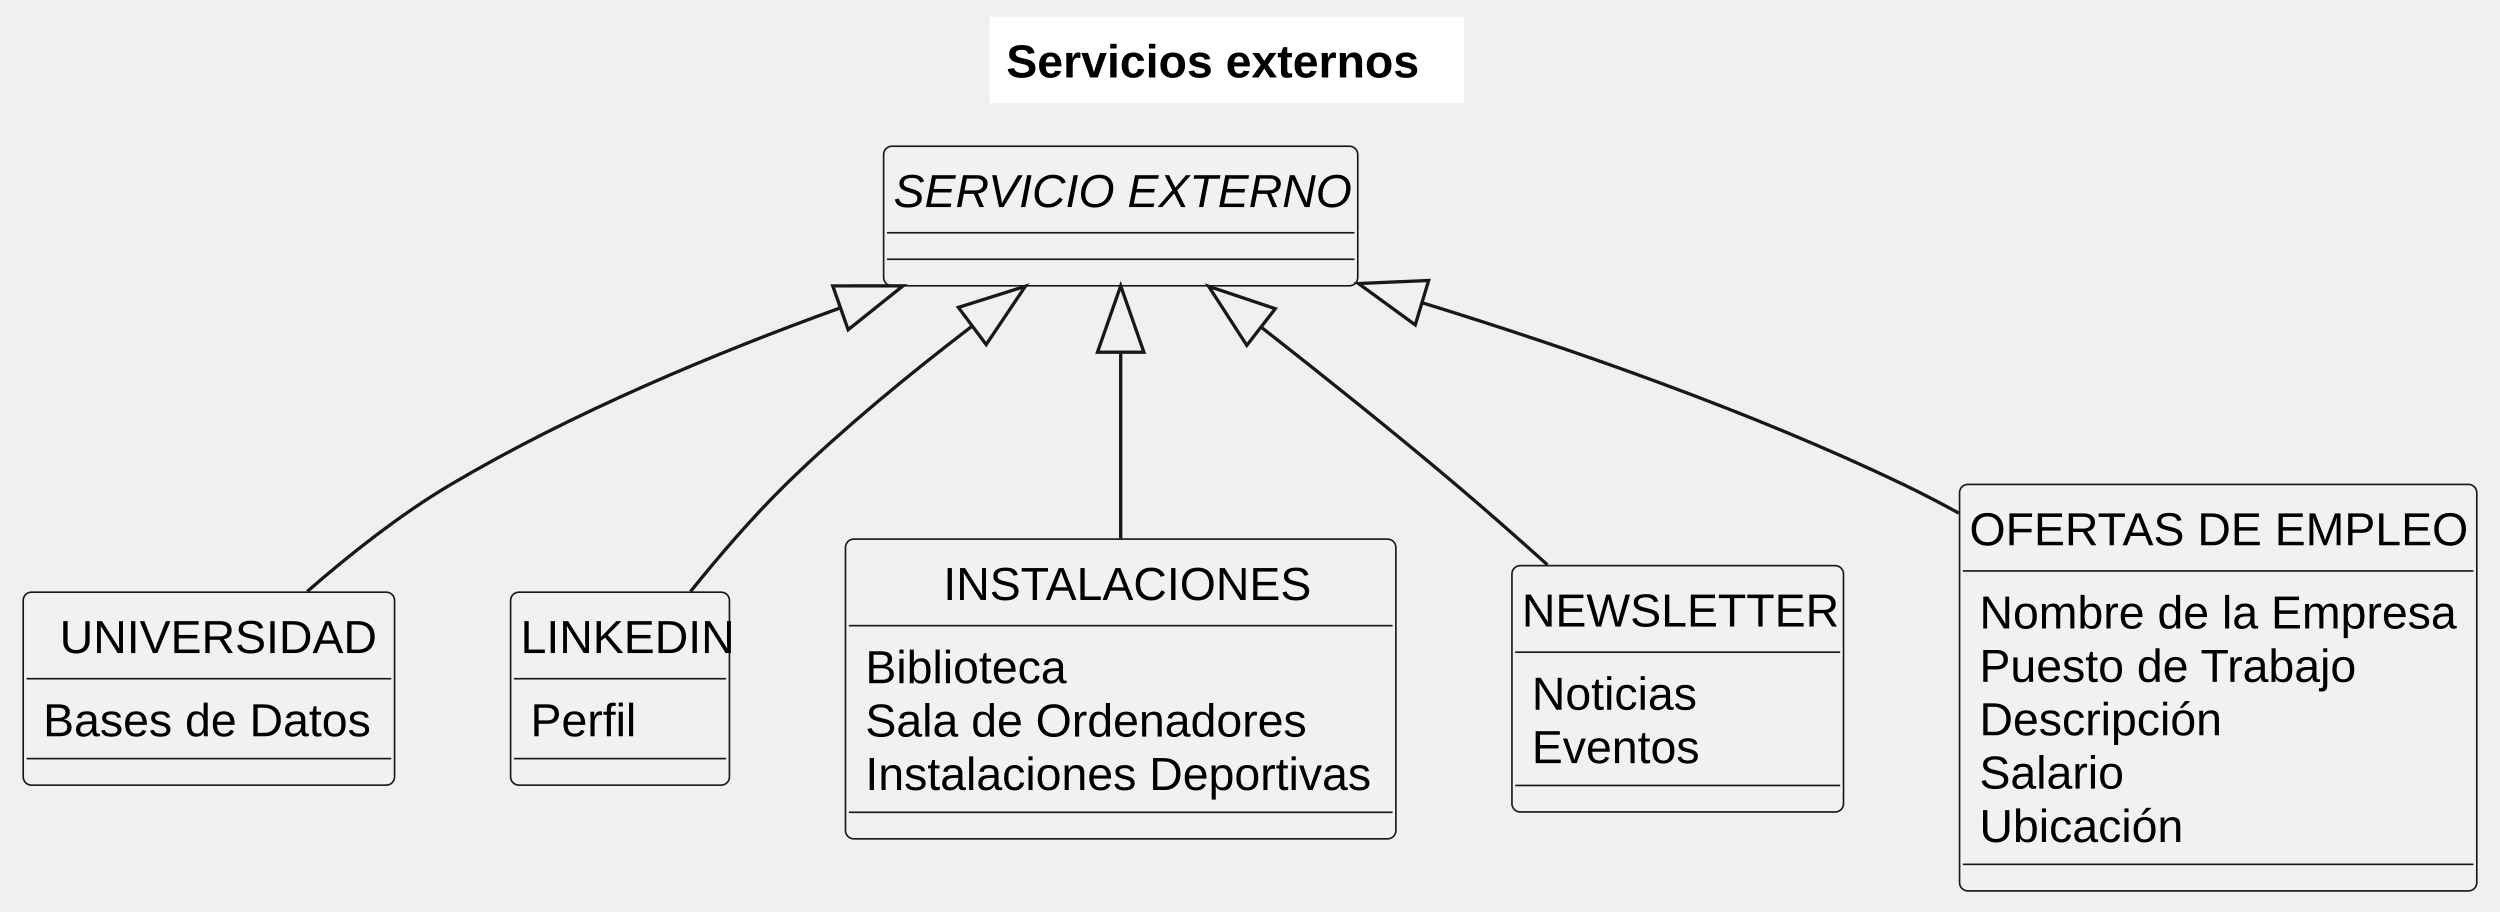
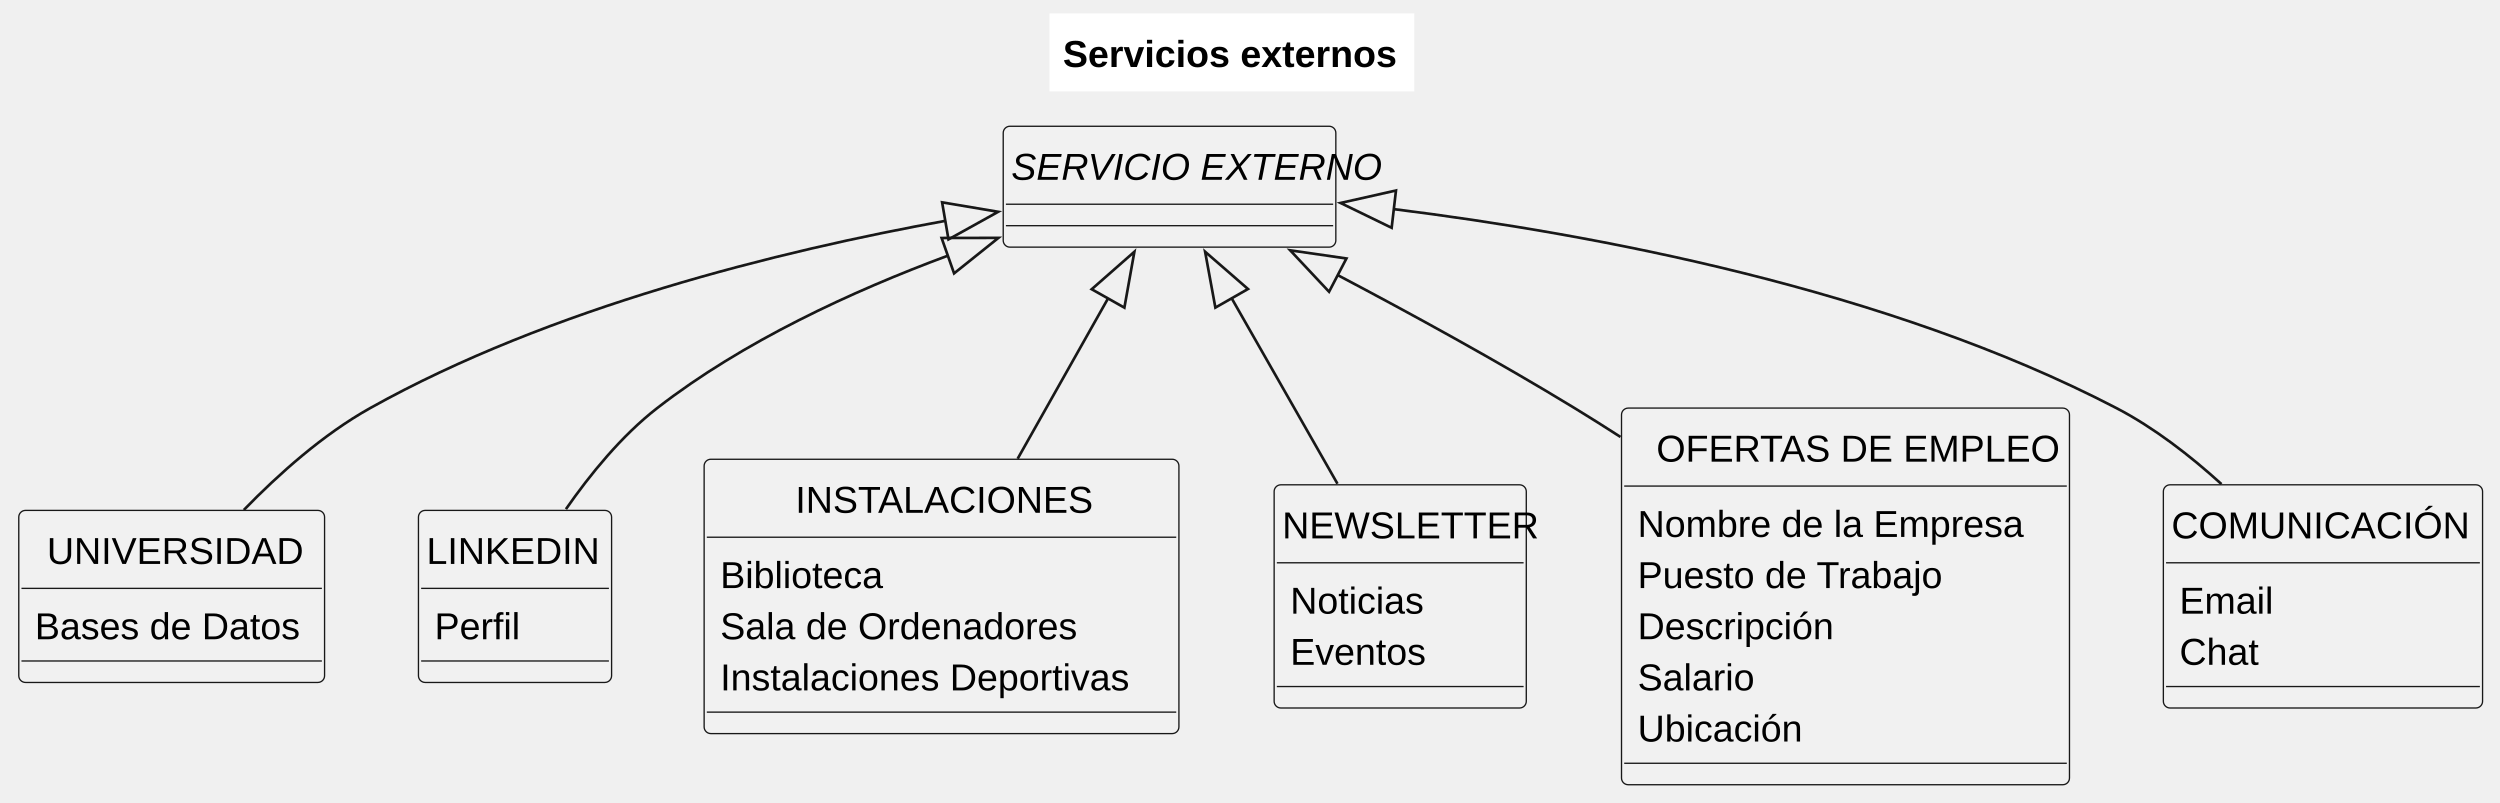
- <svg xmlns="http://www.w3.org/2000/svg" contentStyleType="text/css" height="275px" preserveAspectRatio="none" style="width:754px;height:275px;background:#FFFFFF;" version="1.1" viewBox="0 0 754 275" width="754px" zoomAndPan="magnify">
+ <svg xmlns="http://www.w3.org/2000/svg" contentStyleType="text/css" height="299px" preserveAspectRatio="none" style="width:932px;height:299px;background:#FFFFFF;" version="1.1" viewBox="0 0 932 299" width="932px" zoomAndPan="magnify">
  <defs />
  <g>
-     <rect fill="#FFFFFF" height="26.099" id="_title" style="stroke:none;stroke-width:1.0;" width="143" x="298.5" y="5" />
-     <text fill="#000000" font-family="Arial" font-size="14" font-weight="bold" lengthAdjust="spacing" textLength="133" x="303.5" y="23.361">Servicios externos</text>
+     <rect fill="#FFFFFF" height="29.068" id="_title" style="stroke:none;stroke-width:1.0;" width="136" x="391.25" y="5" />
+     <text fill="#000000" font-family="Arial" font-size="14" font-weight="bold" lengthAdjust="spacing" textLength="126" x="396.25" y="24.966">Servicios externos</text>
    <g id="elem_SERVICIO EXTERNO">
-       <rect codeLine="9" fill="#F1F1F1" height="42.099" id="SERVICIO EXTERNO" rx="2.5" ry="2.5" style="stroke:#181818;stroke-width:0.5;" width="143" x="266.5" y="44.099" />
-       <text fill="#000000" font-family="Arial" font-size="14" font-style="italic" lengthAdjust="spacing" textLength="137" x="269.5" y="62.459">SERVICIO EXTERNO</text>
-       <line style="stroke:#181818;stroke-width:0.5;" x1="267.5" x2="408.5" y1="70.197" y2="70.197" />
-       <line style="stroke:#181818;stroke-width:0.5;" x1="267.5" x2="408.5" y1="78.197" y2="78.197" />
+       <rect codeLine="9" fill="#F1F1F1" height="45.068" id="SERVICIO EXTERNO" rx="2.5" ry="2.5" style="stroke:#181818;stroke-width:0.5;" width="124" x="374" y="47.068" />
+       <text fill="#000000" font-family="Arial" font-size="14" font-style="italic" lengthAdjust="spacing" textLength="118" x="377" y="67.034">SERVICIO EXTERNO</text>
+       <line style="stroke:#181818;stroke-width:0.5;" x1="375" x2="497" y1="76.136" y2="76.136" />
+       <line style="stroke:#181818;stroke-width:0.5;" x1="375" x2="497" y1="84.136" y2="84.136" />
    </g>
    <g id="elem_UNIVERSIDAD">
-       <rect codeLine="13" fill="#F1F1F1" height="58.197" id="UNIVERSIDAD" rx="2.5" ry="2.5" style="stroke:#181818;stroke-width:0.5;" width="112" x="7" y="178.599" />
-       <text fill="#000000" font-family="Arial" font-size="14" lengthAdjust="spacing" textLength="90" x="18" y="196.959">UNIVERSIDAD</text>
-       <line style="stroke:#181818;stroke-width:0.5;" x1="8" x2="118" y1="204.697" y2="204.697" />
-       <text fill="#000000" font-family="Arial" font-size="14" lengthAdjust="spacing" textLength="100" x="13" y="222.058">Bases de Datos</text>
-       <line style="stroke:#181818;stroke-width:0.5;" x1="8" x2="118" y1="228.796" y2="228.796" />
+       <rect codeLine="13" fill="#F1F1F1" height="64.136" id="UNIVERSIDAD" rx="2.5" ry="2.5" style="stroke:#181818;stroke-width:0.5;" width="114" x="7" y="190.278" />
+       <text fill="#000000" font-family="Arial" font-size="14" lengthAdjust="spacing" textLength="93" x="17.5" y="210.244">UNIVERSIDAD</text>
+       <line style="stroke:#181818;stroke-width:0.5;" x1="8" x2="120" y1="219.346" y2="219.346" />
+       <text fill="#000000" font-family="Arial" font-size="14" lengthAdjust="spacing" textLength="102" x="13" y="238.312">Bases de Datos</text>
+       <line style="stroke:#181818;stroke-width:0.5;" x1="8" x2="120" y1="246.414" y2="246.414" />
    </g>
    <g id="elem_LINKEDIN">
-       <rect codeLine="18" fill="#F1F1F1" height="58.197" id="LINKEDIN" rx="2.5" ry="2.5" style="stroke:#181818;stroke-width:0.5;" width="66" x="154" y="178.599" />
-       <text fill="#000000" font-family="Arial" font-size="14" lengthAdjust="spacing" textLength="60" x="157" y="196.959">LINKEDIN</text>
-       <line style="stroke:#181818;stroke-width:0.5;" x1="155" x2="219" y1="204.697" y2="204.697" />
-       <text fill="#000000" font-family="Arial" font-size="14" lengthAdjust="spacing" textLength="32" x="160" y="222.058">Perfil</text>
-       <line style="stroke:#181818;stroke-width:0.5;" x1="155" x2="219" y1="228.796" y2="228.796" />
+       <rect codeLine="18" fill="#F1F1F1" height="64.136" id="LINKEDIN" rx="2.5" ry="2.5" style="stroke:#181818;stroke-width:0.5;" width="72" x="156" y="190.278" />
+       <text fill="#000000" font-family="Arial" font-size="14" lengthAdjust="spacing" textLength="66" x="159" y="210.244">LINKEDIN</text>
+       <line style="stroke:#181818;stroke-width:0.5;" x1="157" x2="227" y1="219.346" y2="219.346" />
+       <text fill="#000000" font-family="Arial" font-size="14" lengthAdjust="spacing" textLength="35" x="162" y="238.312">Perfil</text>
+       <line style="stroke:#181818;stroke-width:0.5;" x1="157" x2="227" y1="246.414" y2="246.414" />
    </g>
    <g id="elem_INSTALACIONES">
-       <rect codeLine="23" fill="#F1F1F1" height="90.394" id="INSTALACIONES" rx="2.5" ry="2.5" style="stroke:#181818;stroke-width:0.5;" width="166" x="255" y="162.599" />
-       <text fill="#000000" font-family="Arial" font-size="14" lengthAdjust="spacing" textLength="107" x="284.5" y="180.959">INSTALACIONES</text>
-       <line style="stroke:#181818;stroke-width:0.5;" x1="256" x2="420" y1="188.697" y2="188.697" />
-       <text fill="#000000" font-family="Arial" font-size="14" lengthAdjust="spacing" textLength="61" x="261" y="206.058">Biblioteca</text>
-       <text fill="#000000" font-family="Arial" font-size="14" lengthAdjust="spacing" textLength="136" x="261" y="222.157">Sala de Ordenadores</text>
-       <text fill="#000000" font-family="Arial" font-size="14" lengthAdjust="spacing" textLength="154" x="261" y="238.255">Instalaciones Deportivas</text>
-       <line style="stroke:#181818;stroke-width:0.5;" x1="256" x2="420" y1="244.993" y2="244.993" />
+       <rect codeLine="23" fill="#F1F1F1" height="102.272" id="INSTALACIONES" rx="2.5" ry="2.5" style="stroke:#181818;stroke-width:0.5;" width="177" x="262.5" y="171.208" />
+       <text fill="#000000" font-family="Arial" font-size="14" lengthAdjust="spacing" textLength="109" x="296.5" y="191.174">INSTALACIONES</text>
+       <line style="stroke:#181818;stroke-width:0.5;" x1="263.5" x2="438.5" y1="200.276" y2="200.276" />
+       <text fill="#000000" font-family="Arial" font-size="14" lengthAdjust="spacing" textLength="66" x="268.5" y="219.242">Biblioteca</text>
+       <text fill="#000000" font-family="Arial" font-size="14" lengthAdjust="spacing" textLength="142" x="268.5" y="238.31">Sala de Ordenadores</text>
+       <text fill="#000000" font-family="Arial" font-size="14" lengthAdjust="spacing" textLength="165" x="268.5" y="257.378">Instalaciones Deportivas</text>
+       <line style="stroke:#181818;stroke-width:0.5;" x1="263.5" x2="438.5" y1="265.48" y2="265.48" />
    </g>
    <g id="elem_NEWSLETTER">
-       <rect codeLine="30" fill="#F1F1F1" height="74.296" id="NEWSLETTER" rx="2.5" ry="2.5" style="stroke:#181818;stroke-width:0.5;" width="100" x="456" y="170.599" />
-       <text fill="#000000" font-family="Arial" font-size="14" lengthAdjust="spacing" textLength="94" x="459" y="188.959">NEWSLETTER</text>
-       <line style="stroke:#181818;stroke-width:0.5;" x1="457" x2="555" y1="196.697" y2="196.697" />
-       <text fill="#000000" font-family="Arial" font-size="14" lengthAdjust="spacing" textLength="49" x="462" y="214.058">Noticias</text>
-       <text fill="#000000" font-family="Arial" font-size="14" lengthAdjust="spacing" textLength="51" x="462" y="230.157">Eventos</text>
-       <line style="stroke:#181818;stroke-width:0.5;" x1="457" x2="555" y1="236.894" y2="236.894" />
+       <rect codeLine="30" fill="#F1F1F1" height="83.204" id="NEWSLETTER" rx="2.5" ry="2.5" style="stroke:#181818;stroke-width:0.5;" width="94" x="475" y="180.738" />
+       <text fill="#000000" font-family="Arial" font-size="14" lengthAdjust="spacing" textLength="88" x="478" y="200.704">NEWSLETTER</text>
+       <line style="stroke:#181818;stroke-width:0.5;" x1="476" x2="568" y1="209.806" y2="209.806" />
+       <text fill="#000000" font-family="Arial" font-size="14" lengthAdjust="spacing" textLength="54" x="481" y="228.772">Noticias</text>
+       <text fill="#000000" font-family="Arial" font-size="14" lengthAdjust="spacing" textLength="52" x="481" y="247.84">Eventos</text>
+       <line style="stroke:#181818;stroke-width:0.5;" x1="476" x2="568" y1="255.942" y2="255.942" />
    </g>
    <g id="elem_OFERTAS DE EMPLEO">
-       <rect codeLine="36" fill="#F1F1F1" height="122.592" id="OFERTAS DE EMPLEO" rx="2.5" ry="2.5" style="stroke:#181818;stroke-width:0.5;" width="156" x="591" y="146.099" />
-       <text fill="#000000" font-family="Arial" font-size="14" lengthAdjust="spacing" textLength="150" x="594" y="164.459">OFERTAS DE EMPLEO</text>
-       <line style="stroke:#181818;stroke-width:0.5;" x1="592" x2="746" y1="172.197" y2="172.197" />
-       <text fill="#000000" font-family="Arial" font-size="14" lengthAdjust="spacing" textLength="144" x="597" y="189.558">Nombre de la Empresa</text>
-       <text fill="#000000" font-family="Arial" font-size="14" lengthAdjust="spacing" textLength="117" x="597" y="205.657">Puesto de Trabajo</text>
-       <text fill="#000000" font-family="Arial" font-size="14" lengthAdjust="spacing" textLength="74" x="597" y="221.755">Descripción</text>
-       <text fill="#000000" font-family="Arial" font-size="14" lengthAdjust="spacing" textLength="44" x="597" y="237.854">Salario</text>
-       <text fill="#000000" font-family="Arial" font-size="14" lengthAdjust="spacing" textLength="61" x="597" y="253.953">Ubicación</text>
-       <line style="stroke:#181818;stroke-width:0.5;" x1="592" x2="746" y1="260.69" y2="260.69" />
+       <rect codeLine="36" fill="#F1F1F1" height="140.407" id="OFERTAS DE EMPLEO" rx="2.5" ry="2.5" style="stroke:#181818;stroke-width:0.5;" width="167" x="604.5" y="152.138" />
+       <text fill="#000000" font-family="Arial" font-size="14" lengthAdjust="spacing" textLength="141" x="617.5" y="172.104">OFERTAS DE EMPLEO</text>
+       <line style="stroke:#181818;stroke-width:0.5;" x1="605.5" x2="770.5" y1="181.206" y2="181.206" />
+       <text fill="#000000" font-family="Arial" font-size="14" lengthAdjust="spacing" textLength="155" x="610.5" y="200.172">Nombre de la Empresa</text>
+       <text fill="#000000" font-family="Arial" font-size="14" lengthAdjust="spacing" textLength="121" x="610.5" y="219.24">Puesto de Trabajo</text>
+       <text fill="#000000" font-family="Arial" font-size="14" lengthAdjust="spacing" textLength="79" x="610.5" y="238.308">Descripción</text>
+       <text fill="#000000" font-family="Arial" font-size="14" lengthAdjust="spacing" textLength="46" x="610.5" y="257.375">Salario</text>
+       <text fill="#000000" font-family="Arial" font-size="14" lengthAdjust="spacing" textLength="66" x="610.5" y="276.443">Ubicación</text>
+       <line style="stroke:#181818;stroke-width:0.5;" x1="605.5" x2="770.5" y1="284.545" y2="284.545" />
+     </g>
+     <g id="elem_COMUNICACIÓN">
+       <rect codeLine="45" fill="#F1F1F1" height="83.204" id="COMUNICACIÓN" rx="2.5" ry="2.5" style="stroke:#181818;stroke-width:0.5;" width="119" x="806.5" y="180.738" />
+       <text fill="#000000" font-family="Arial" font-size="14" lengthAdjust="spacing" textLength="113" x="809.5" y="200.704">COMUNICACIÓN</text>
+       <line style="stroke:#181818;stroke-width:0.5;" x1="807.5" x2="924.5" y1="209.806" y2="209.806" />
+       <text fill="#000000" font-family="Arial" font-size="14" lengthAdjust="spacing" textLength="37" x="812.5" y="228.772">Email</text>
+       <text fill="#000000" font-family="Arial" font-size="14" lengthAdjust="spacing" textLength="31" x="812.5" y="247.84">Chat</text>
+       <line style="stroke:#181818;stroke-width:0.5;" x1="807.5" x2="924.5" y1="255.942" y2="255.942" />
    </g>
    <g id="link_SERVICIO EXTERNO_UNIVERSIDAD">
-       <path codeLine="45" d="M253.24,92.929 C216,106.389 172.54,124.469 136,146.099 C120.7,155.159 105.32,167.339 92.65,178.399 " fill="none" id="SERVICIO EXTERNO-backto-UNIVERSIDAD" style="stroke:#181818;stroke-width:1.0;" />
-       <polygon fill="none" points="251.16,86.229,272.35,86.209,255.8,99.439,251.16,86.229" style="stroke:#181818;stroke-width:1.0;" />
+       <path codeLine="51" d="M352.66,82.288 C290.51,93.568 205.12,114.638 138,152.138 C120.49,161.918 103.91,176.718 90.89,190.118 " fill="none" id="SERVICIO EXTERNO-backto-UNIVERSIDAD" style="stroke:#181818;stroke-width:1.0;" />
+       <polygon fill="none" points="351.22,75.438,372.12,78.958,353.59,89.238,351.22,75.438" style="stroke:#181818;stroke-width:1.0;" />
    </g>
    <g id="link_SERVICIO EXTERNO_LINKEDIN">
-       <path codeLine="46" d="M293.15,98.389 C274.99,112.259 254.29,129.169 237,146.099 C226.88,156.019 216.73,167.859 208.24,178.429 " fill="none" id="SERVICIO EXTERNO-backto-LINKEDIN" style="stroke:#181818;stroke-width:1.0;" />
-       <polygon fill="none" points="289.04,92.709,309.25,86.339,297.43,103.929,289.04,92.709" style="stroke:#181818;stroke-width:1.0;" />
+       <path codeLine="52" d="M353.37,95.308 C317.75,108.528 277.02,127.278 245,152.138 C231.73,162.448 220.01,176.828 210.98,189.808 " fill="none" id="SERVICIO EXTERNO-backto-LINKEDIN" style="stroke:#181818;stroke-width:1.0;" />
+       <polygon fill="none" points="351.03,88.718,372.22,88.678,355.68,101.918,351.03,88.718" style="stroke:#181818;stroke-width:1.0;" />
    </g>
    <g id="link_SERVICIO EXTERNO_INSTALACIONES">
-       <path codeLine="47" d="M338,106.369 C338,123.899 338,144.509 338,162.459 " fill="none" id="SERVICIO EXTERNO-backto-INSTALACIONES" style="stroke:#181818;stroke-width:1.0;" />
-       <polygon fill="none" points="331,106.229,338,86.229,345,106.229,331,106.229" style="stroke:#181818;stroke-width:1.0;" />
+       <path codeLine="53" d="M413.13,111.158 C402.74,129.578 390.35,151.558 379.37,171.028 " fill="none" id="SERVICIO EXTERNO-backto-INSTALACIONES" style="stroke:#181818;stroke-width:1.0;" />
+       <polygon fill="none" points="406.98,107.828,422.9,93.848,419.17,114.698,406.98,107.828" style="stroke:#181818;stroke-width:1.0;" />
    </g>
    <g id="link_SERVICIO EXTERNO_NEWSLETTER">
-       <path codeLine="48" d="M380.53,98.799 C398.75,113.059 420.14,130.139 439,146.099 C448.09,153.789 457.69,162.249 466.7,170.339 " fill="none" id="SERVICIO EXTERNO-backto-NEWSLETTER" style="stroke:#181818;stroke-width:1.0;" />
-       <polygon fill="none" points="376.03,104.159,364.53,86.359,384.62,93.109,376.03,104.159" style="stroke:#181818;stroke-width:1.0;" />
+       <path codeLine="54" d="M459.02,110.948 C471.27,132.428 486.3,158.778 498.61,180.348 " fill="none" id="SERVICIO EXTERNO-backto-NEWSLETTER" style="stroke:#181818;stroke-width:1.0;" />
+       <polygon fill="none" points="453.09,114.678,449.26,93.838,465.25,107.738,453.09,114.678" style="stroke:#181818;stroke-width:1.0;" />
    </g>
    <g id="link_SERVICIO EXTERNO_OFERTAS DE EMPLEO">
-       <path codeLine="49" d="M428.89,91.299 C473.6,105.099 527.7,123.909 574,146.099 C579.55,148.759 585.18,151.689 590.78,154.759 " fill="none" id="SERVICIO EXTERNO-backto-OFERTAS DE EMPLEO" style="stroke:#181818;stroke-width:1.0;" />
-       <polygon fill="none" points="426.84,97.999,409.71,85.509,430.88,84.589,426.84,97.999" style="stroke:#181818;stroke-width:1.0;" />
+       <path codeLine="55" d="M498.65,102.538 C526.14,117.028 558.55,134.778 587,152.138 C592.62,155.568 598.37,159.188 604.12,162.898 " fill="none" id="SERVICIO EXTERNO-backto-OFERTAS DE EMPLEO" style="stroke:#181818;stroke-width:1.0;" />
+       <polygon fill="none" points="495.47,108.768,480.98,93.318,501.95,96.358,495.47,108.768" style="stroke:#181818;stroke-width:1.0;" />
+     </g>
+     <g id="link_SERVICIO EXTERNO_COMUNICACIÓN">
+       <path codeLine="56" d="M519.61,77.968 C593.84,87.218 703.48,107.668 789,152.138 C803.03,159.438 816.52,169.898 828.17,180.478 " fill="none" id="SERVICIO EXTERNO-backto-COMUNICACIÓN" style="stroke:#181818;stroke-width:1.0;" />
+       <polygon fill="none" points="518.81,84.928,499.75,75.668,520.42,71.018,518.81,84.928" style="stroke:#181818;stroke-width:1.0;" />
    </g>
  </g>
</svg>
